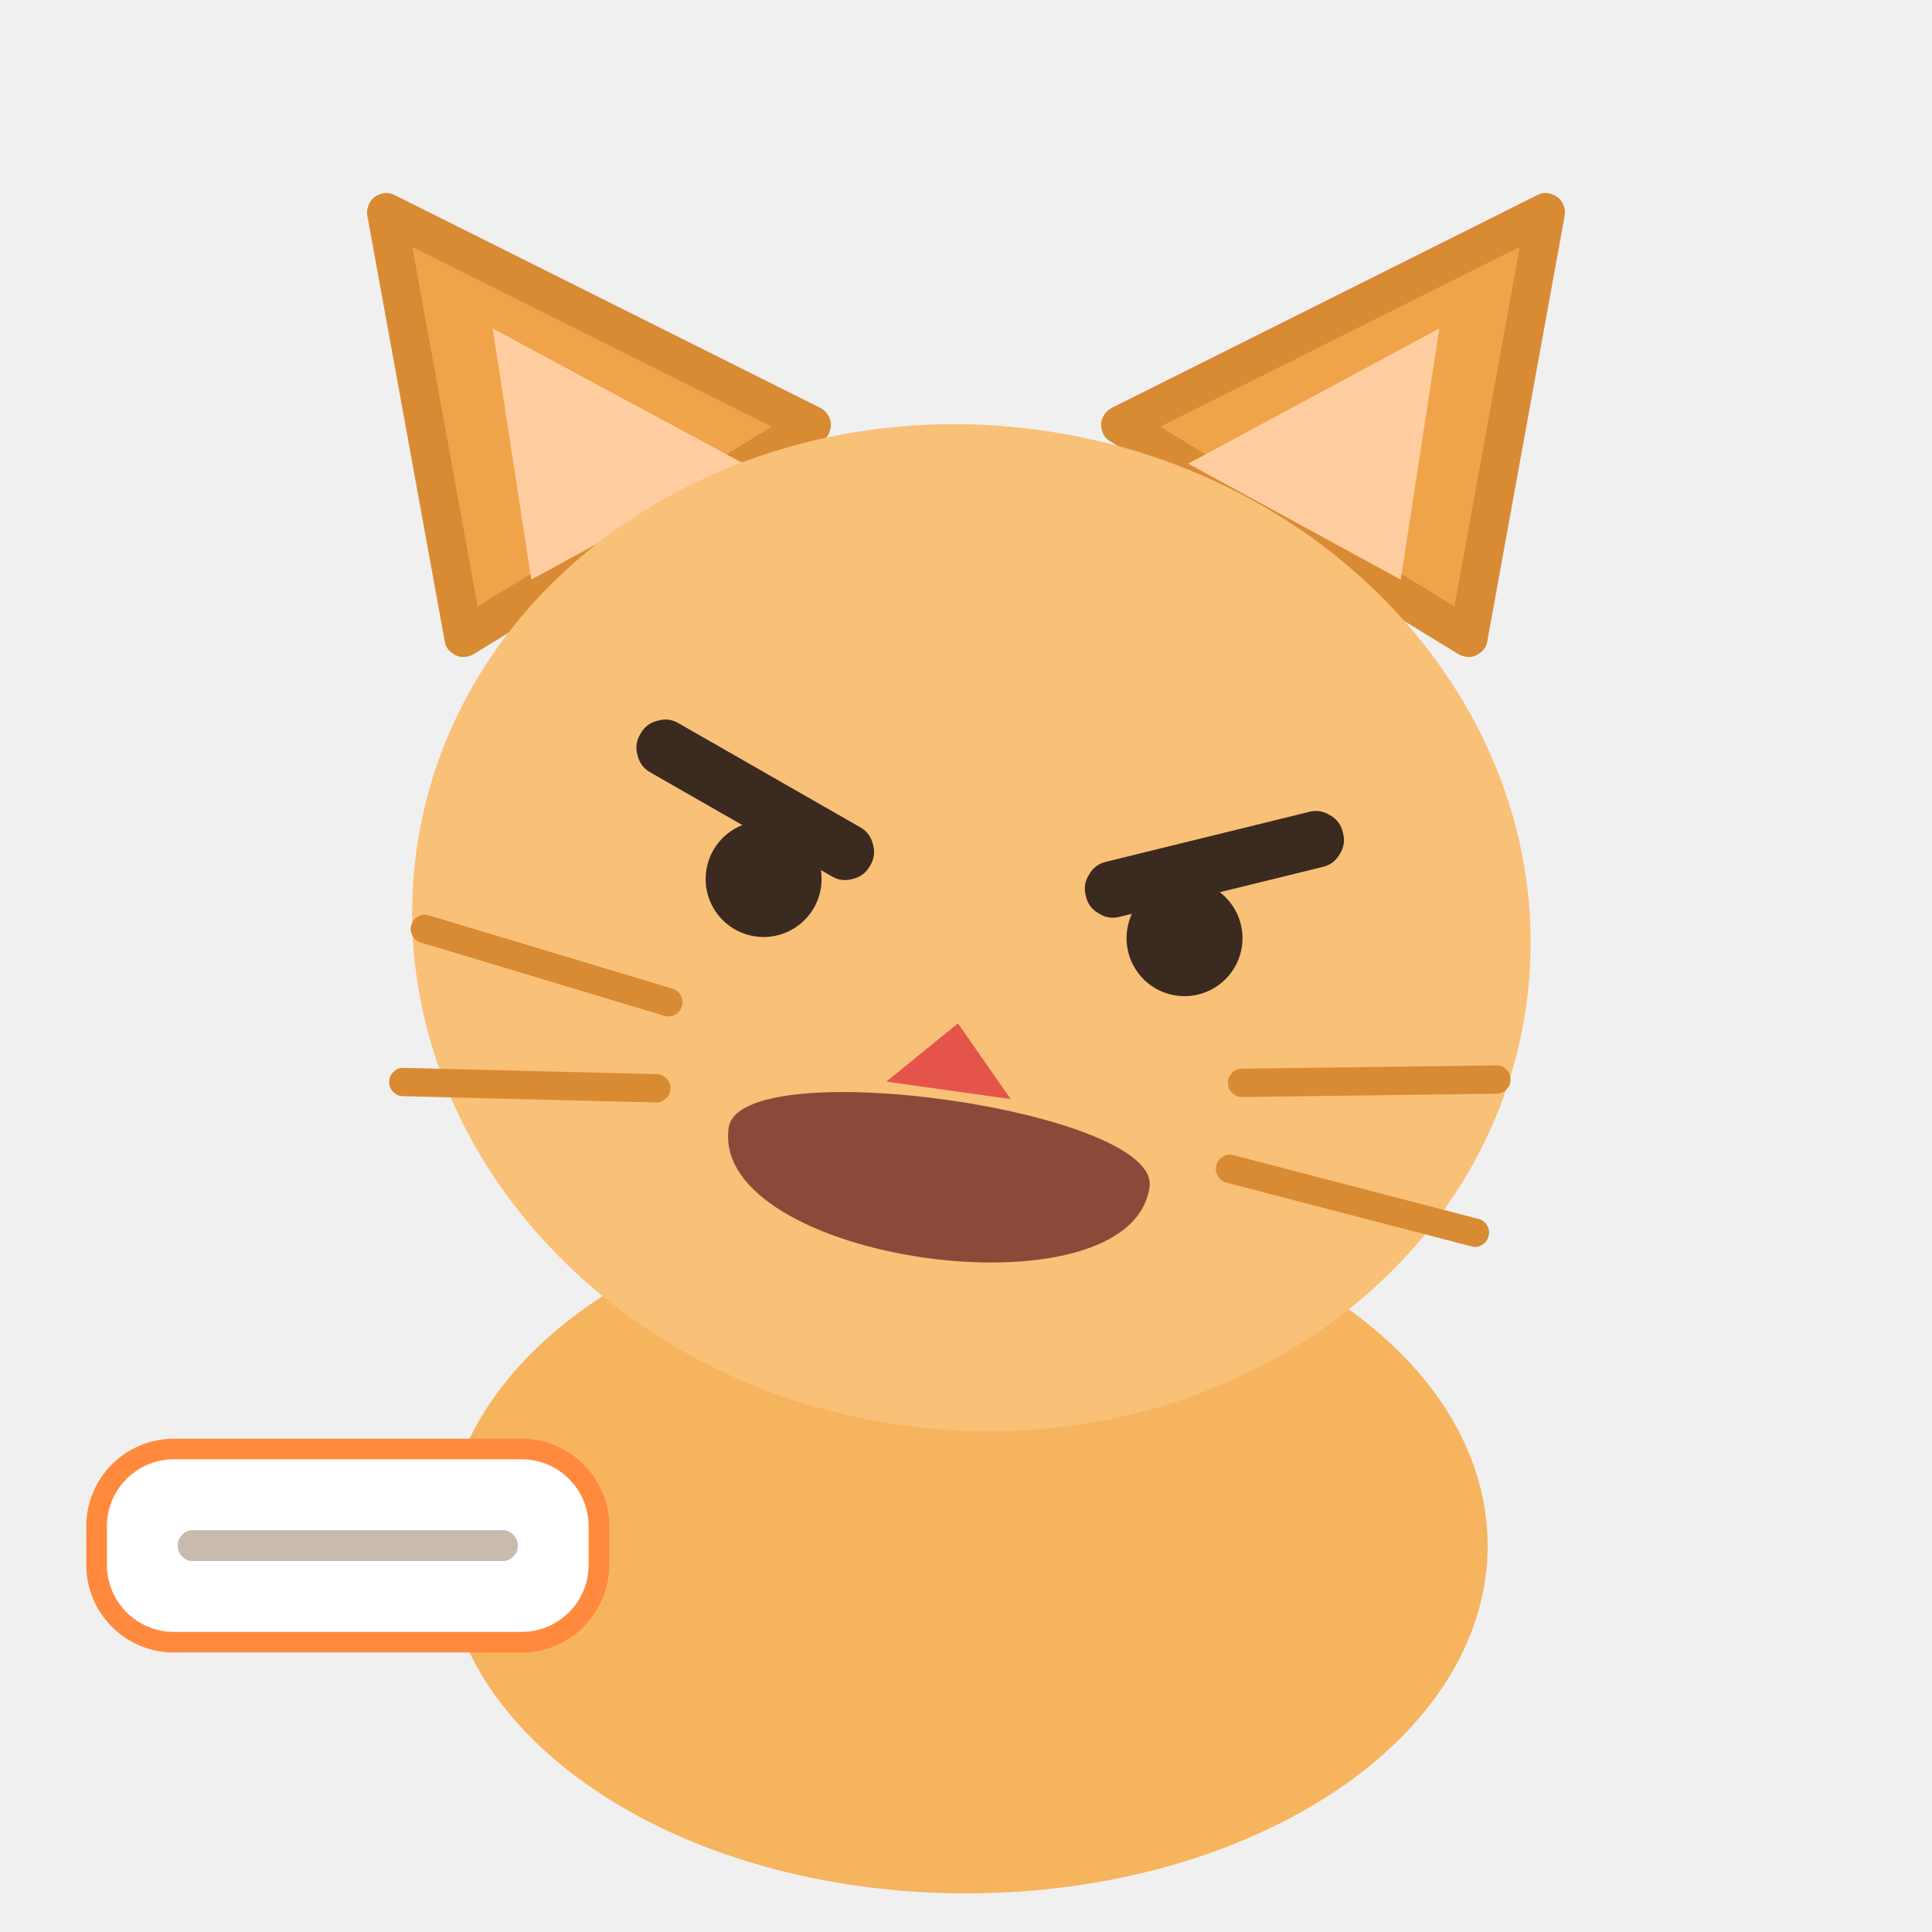
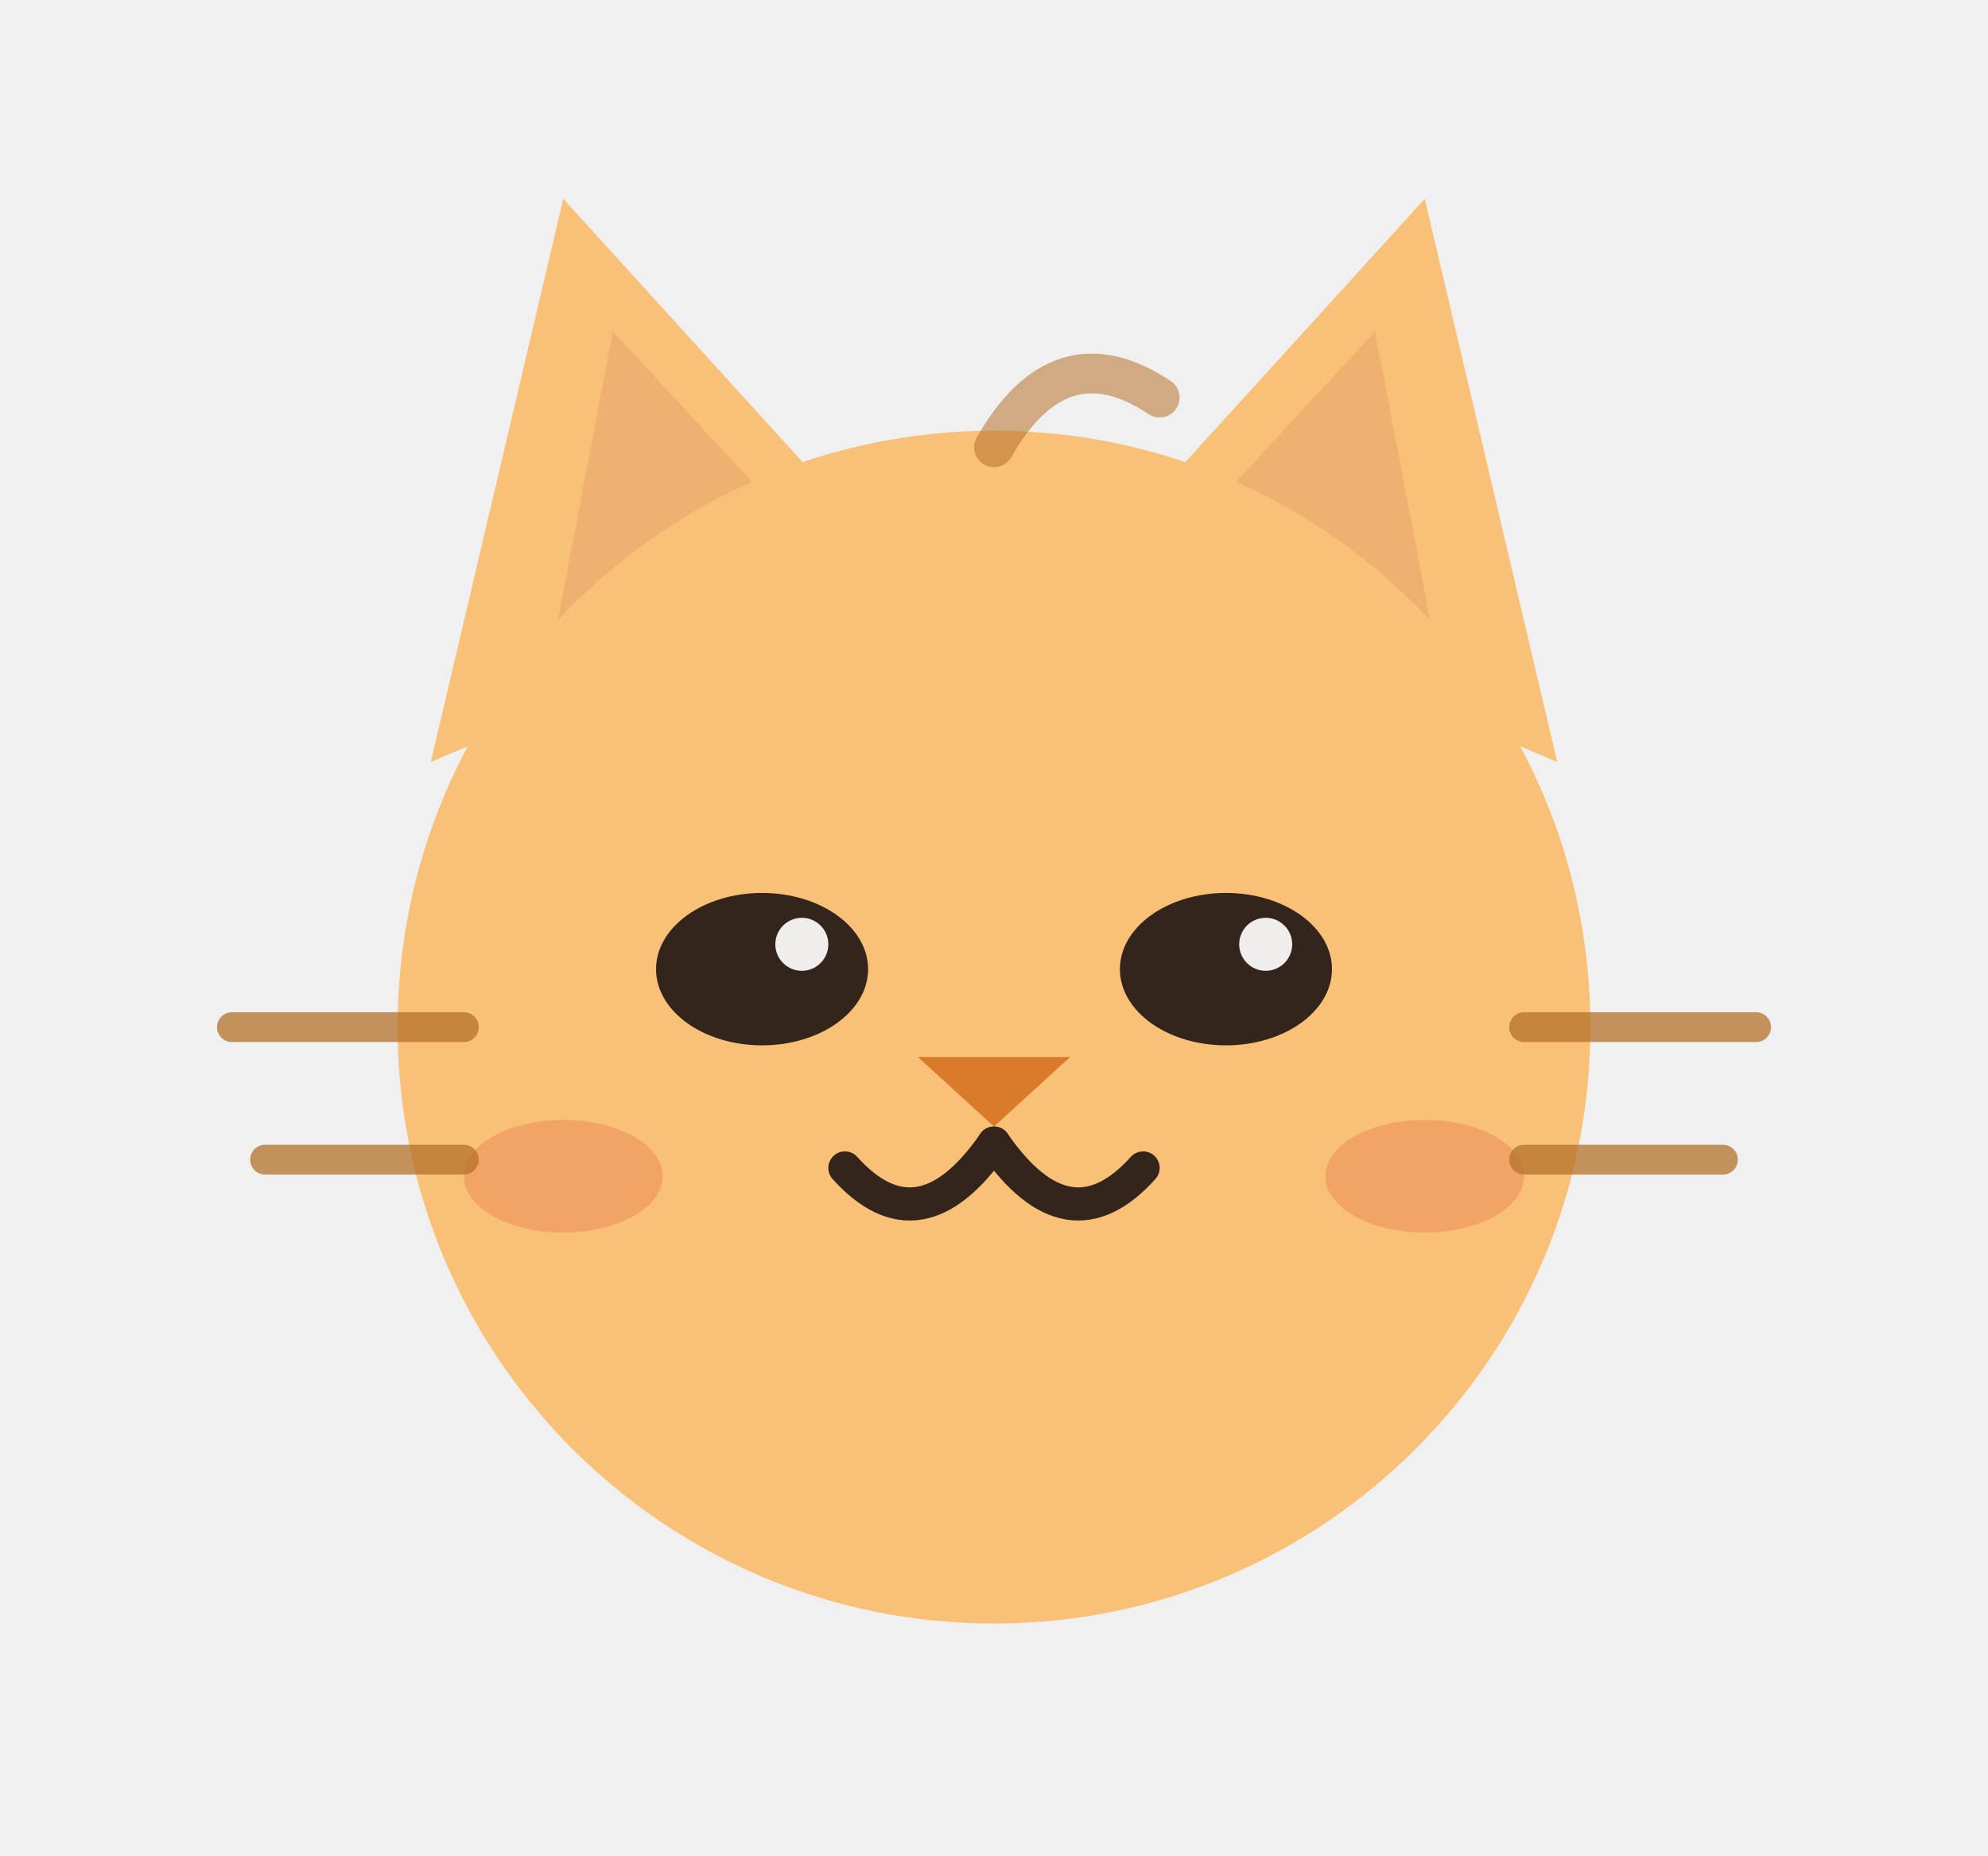
- <svg xmlns="http://www.w3.org/2000/svg" width="150" height="150">
-   <path fill="#F0A44A" transform="matrix(1 0 0 1 30 16.5)" d="M6 33L0 0L33 16.5L6 33Z" />
-   <path fill="#D98B33" transform="matrix(1 0 0 1 30 16.5)" d="M-1.476 0.268Q-1.52 0.029 -1.485 -0.212Q-1.451 -0.453 -1.342 -0.671Q-1.077 -1.241 -0.474 -1.423Q0.117 -1.639 0.671 -1.342L33.671 15.158Q33.86 15.252 34.015 15.395Q34.17 15.538 34.28 15.718Q34.623 16.245 34.458 16.852Q34.328 17.468 33.782 17.78L6.782 34.28Q6.664 34.352 6.534 34.402Q6.405 34.451 6.268 34.476Q5.653 34.606 5.146 34.233Q4.619 33.89 4.524 33.268L-1.476 0.268ZM7.085 30.579L29.909 16.631L2.013 2.683L7.085 30.579Z" fill-rule="evenodd" />
-   <path fill="#F0A44A" transform="matrix(1 0 0 1 87 16.5)" d="M27 33L33 0L0 16.5L27 33Z" />
-   <path fill="#D98B33" transform="matrix(1 0 0 1 87 16.5)" d="M34.476 0.268L28.476 33.268Q28.381 33.89 27.854 34.233Q27.347 34.606 26.732 34.476Q26.595 34.451 26.466 34.402Q26.336 34.352 26.218 34.28L-0.782 17.78Q-1.328 17.468 -1.458 16.852Q-1.623 16.245 -1.28 15.718Q-1.17 15.538 -1.015 15.395Q-0.86 15.252 -0.671 15.158L32.329 -1.342Q32.883 -1.639 33.474 -1.423Q34.077 -1.241 34.342 -0.671Q34.451 -0.453 34.485 -0.212Q34.52 0.029 34.476 0.268ZM25.916 30.579L30.988 2.683L3.091 16.631L25.916 30.579Z" fill-rule="evenodd" />
-   <path fill="#FFCDA0" transform="matrix(1 0 0 1 38.25 25.5)" d="M3 19.5L0 0L19.5 10.5L3 19.5Z" />
-   <path fill="#FFCDA0" transform="matrix(1 0 0 1 92.25 25.5)" d="M16.5 19.5L19.5 0L0 10.5L16.5 19.5Z" />
-   <ellipse fill="#F7B45E" transform="matrix(1 0 0 1 34.5 93)" cx="40.5" cy="27" rx="40.5" ry="27" />
-   <ellipse fill="#F9C077" transform="matrix(0.990268 0.139173 -0.139173 0.990268 37.7686 27.3547)" cx="43.5" cy="39" rx="43.5" ry="39" />
-   <path fill="#3A2A20" transform="matrix(0.990268 0.139173 -0.139173 0.990268 51.627 58.0825)" d="M0.817 -2.043L15.817 3.957Q16.683 4.275 17.022 5.133Q17.41 5.971 17.043 6.817Q16.725 7.683 15.867 8.022Q15.029 8.41 14.183 8.043L-0.817 2.043Q-1.683 1.725 -2.022 0.867Q-2.41 0.029 -2.043 -0.817Q-1.725 -1.683 -0.867 -2.022Q-0.029 -2.41 0.817 -2.043Z" fill-rule="evenodd" />
-   <path fill="#3A2A20" transform="matrix(0.990268 0.139173 -0.139173 0.990268 87.2767 63.0927)" d="M15.817 2.043L0.817 8.043Q-0.029 8.41 -0.867 8.022Q-1.725 7.683 -2.043 6.817Q-2.41 5.971 -2.022 5.133Q-1.683 4.275 -0.817 3.957L14.183 -2.043Q15.029 -2.41 15.867 -2.022Q16.725 -1.683 17.043 -0.817Q17.41 0.029 17.022 0.867Q16.683 1.725 15.817 2.043Z" fill-rule="evenodd" />
-   <ellipse fill="#3A2A20" transform="matrix(0.990268 0.139173 -0.139173 0.990268 55.4569 63.165)" cx="4.5" cy="4.5" rx="4.5" ry="4.5" />
-   <ellipse fill="#3A2A20" transform="matrix(0.990268 0.139173 -0.139173 0.990268 88.1358 67.7577)" cx="4.5" cy="4.5" rx="4.5" ry="4.5" />
-   <path fill="#E5544B" transform="matrix(0.990268 0.139173 -0.139173 0.990268 69.5462 78.7778)" d="M4.875 0L0 5.25L9.75 5.25L4.875 0Z" />
-   <path fill="#8A4A3A" transform="matrix(0.990268 0.139173 -0.139173 0.990268 57.1993 83.1015)" d="M0 4.5C0 15 33 15 33 4.5C33 -1.5 0 -1.5 0 4.5Z" />
-   <path fill="#D98B33" transform="matrix(0.990268 0.139173 -0.139173 0.990268 32.9912 72.1256)" d="M19.333 4.087L-0.167 1.087Q-0.625 1.03 -0.887 0.65Q-1.17 0.286 -1.087 -0.167Q-1.03 -0.625 -0.65 -0.887Q-0.286 -1.17 0.167 -1.087L19.667 1.913Q20.125 1.97 20.387 2.349Q20.671 2.713 20.587 3.167Q20.53 3.625 20.151 3.887Q19.787 4.17 19.333 4.087ZM64.333 1.913L83.833 -1.087Q84.287 -1.17 84.65 -0.887Q85.03 -0.625 85.087 -0.167Q85.171 0.286 84.887 0.65Q84.625 1.03 84.167 1.087L64.667 4.087Q64.213 4.17 63.849 3.887Q63.47 3.625 63.413 3.167Q63.33 2.713 63.613 2.349Q63.875 1.97 64.333 1.913ZM19.626 10.843L0.126 13.093Q-0.331 13.159 -0.683 12.862Q-1.053 12.586 -1.093 12.126Q-1.159 11.669 -0.862 11.316Q-0.586 10.947 -0.126 10.907L19.374 8.657Q19.831 8.591 20.183 8.888Q20.553 9.164 20.593 9.624Q20.659 10.081 20.362 10.434Q20.086 10.803 19.626 10.843ZM64.626 8.657L84.126 10.907Q84.586 10.947 84.862 11.316Q85.159 11.669 85.093 12.126Q85.053 12.586 84.684 12.862Q84.331 13.159 83.874 13.093L64.374 10.843Q63.914 10.803 63.638 10.434Q63.341 10.081 63.407 9.624Q63.447 9.164 63.816 8.888Q64.169 8.591 64.626 8.657Z" fill-rule="evenodd" />
-   <rect fill="#FFF" transform="matrix(1 0 0 1 7.5 112.5)" width="39" height="15" rx="6" ry="6" />
-   <rect fill="none" stroke="#FF8A3D" stroke-width="1.6" transform="matrix(1 0 0 1 7.5 112.5)" width="39" height="15" rx="6" ry="6" />
-   <path fill="#C8BBAE" transform="matrix(1 0 0 1 15 120)" d="M0 -1.2L24 -1.2Q24.503 -1.214 24.849 -0.849Q25.215 -0.503 25.2 0Q25.215 0.503 24.849 0.849Q24.503 1.214 24 1.2L0 1.2Q-0.503 1.214 -0.849 0.849Q-1.214 0.503 -1.2 0Q-1.214 -0.503 -0.849 -0.849Q-0.503 -1.214 0 -1.2Z" fill-rule="evenodd" />
+ <svg xmlns="http://www.w3.org/2000/svg" viewBox="0 0 120 112">
+   <path d="M26 46 L34 12 L54 34 Z" fill="#F9C077" />
+   <path d="M94 46 L86 12 L66 34 Z" fill="#F9C077" />
+   <path d="M33 41 L37 20 L49 33 Z" fill="#E9A96A" opacity=".65" />
+   <path d="M87 41 L83 20 L71 33 Z" fill="#E9A96A" opacity=".65" />
+   <circle cx="60" cy="62" r="36" fill="#F9C077" />
+   <path d="M60 68 l-4.6 -4.2 h9.2 z" fill="#D97B2A" />
+   <path d="M60 69 q-4.5 6.5 -9 1.5" stroke="#33251C" stroke-width="2" fill="none" stroke-linecap="round" />
+   <path d="M60 69 q4.5 6.5 9 1.5" stroke="#33251C" stroke-width="2" fill="none" stroke-linecap="round" />
+   <ellipse cx="34" cy="71" rx="6" ry="3.4" fill="#E8734A" opacity=".38" />
+   <ellipse cx="86" cy="71" rx="6" ry="3.4" fill="#E8734A" opacity=".38" />
+   <path d="M28 62 h-14 M28 70 h-12 M92 62 h14 M92 70 h12" stroke="#B4712A" stroke-width="1.8" stroke-linecap="round" opacity=".75" />
+   <path d="M60 27 q4 -7 10 -3" stroke="#B4712A" stroke-width="2.4" fill="none" stroke-linecap="round" opacity=".55" />
+   <ellipse cx="46" cy="58.5" rx="6.4" ry="4.6" fill="#33251C" />
+   <ellipse cx="74" cy="58.5" rx="6.4" ry="4.6" fill="#33251C" />
+   <circle cx="48.4" cy="57" r="1.6" fill="#fff" opacity=".92" />
+   <circle cx="76.4" cy="57" r="1.6" fill="#fff" opacity=".92" />
</svg>
